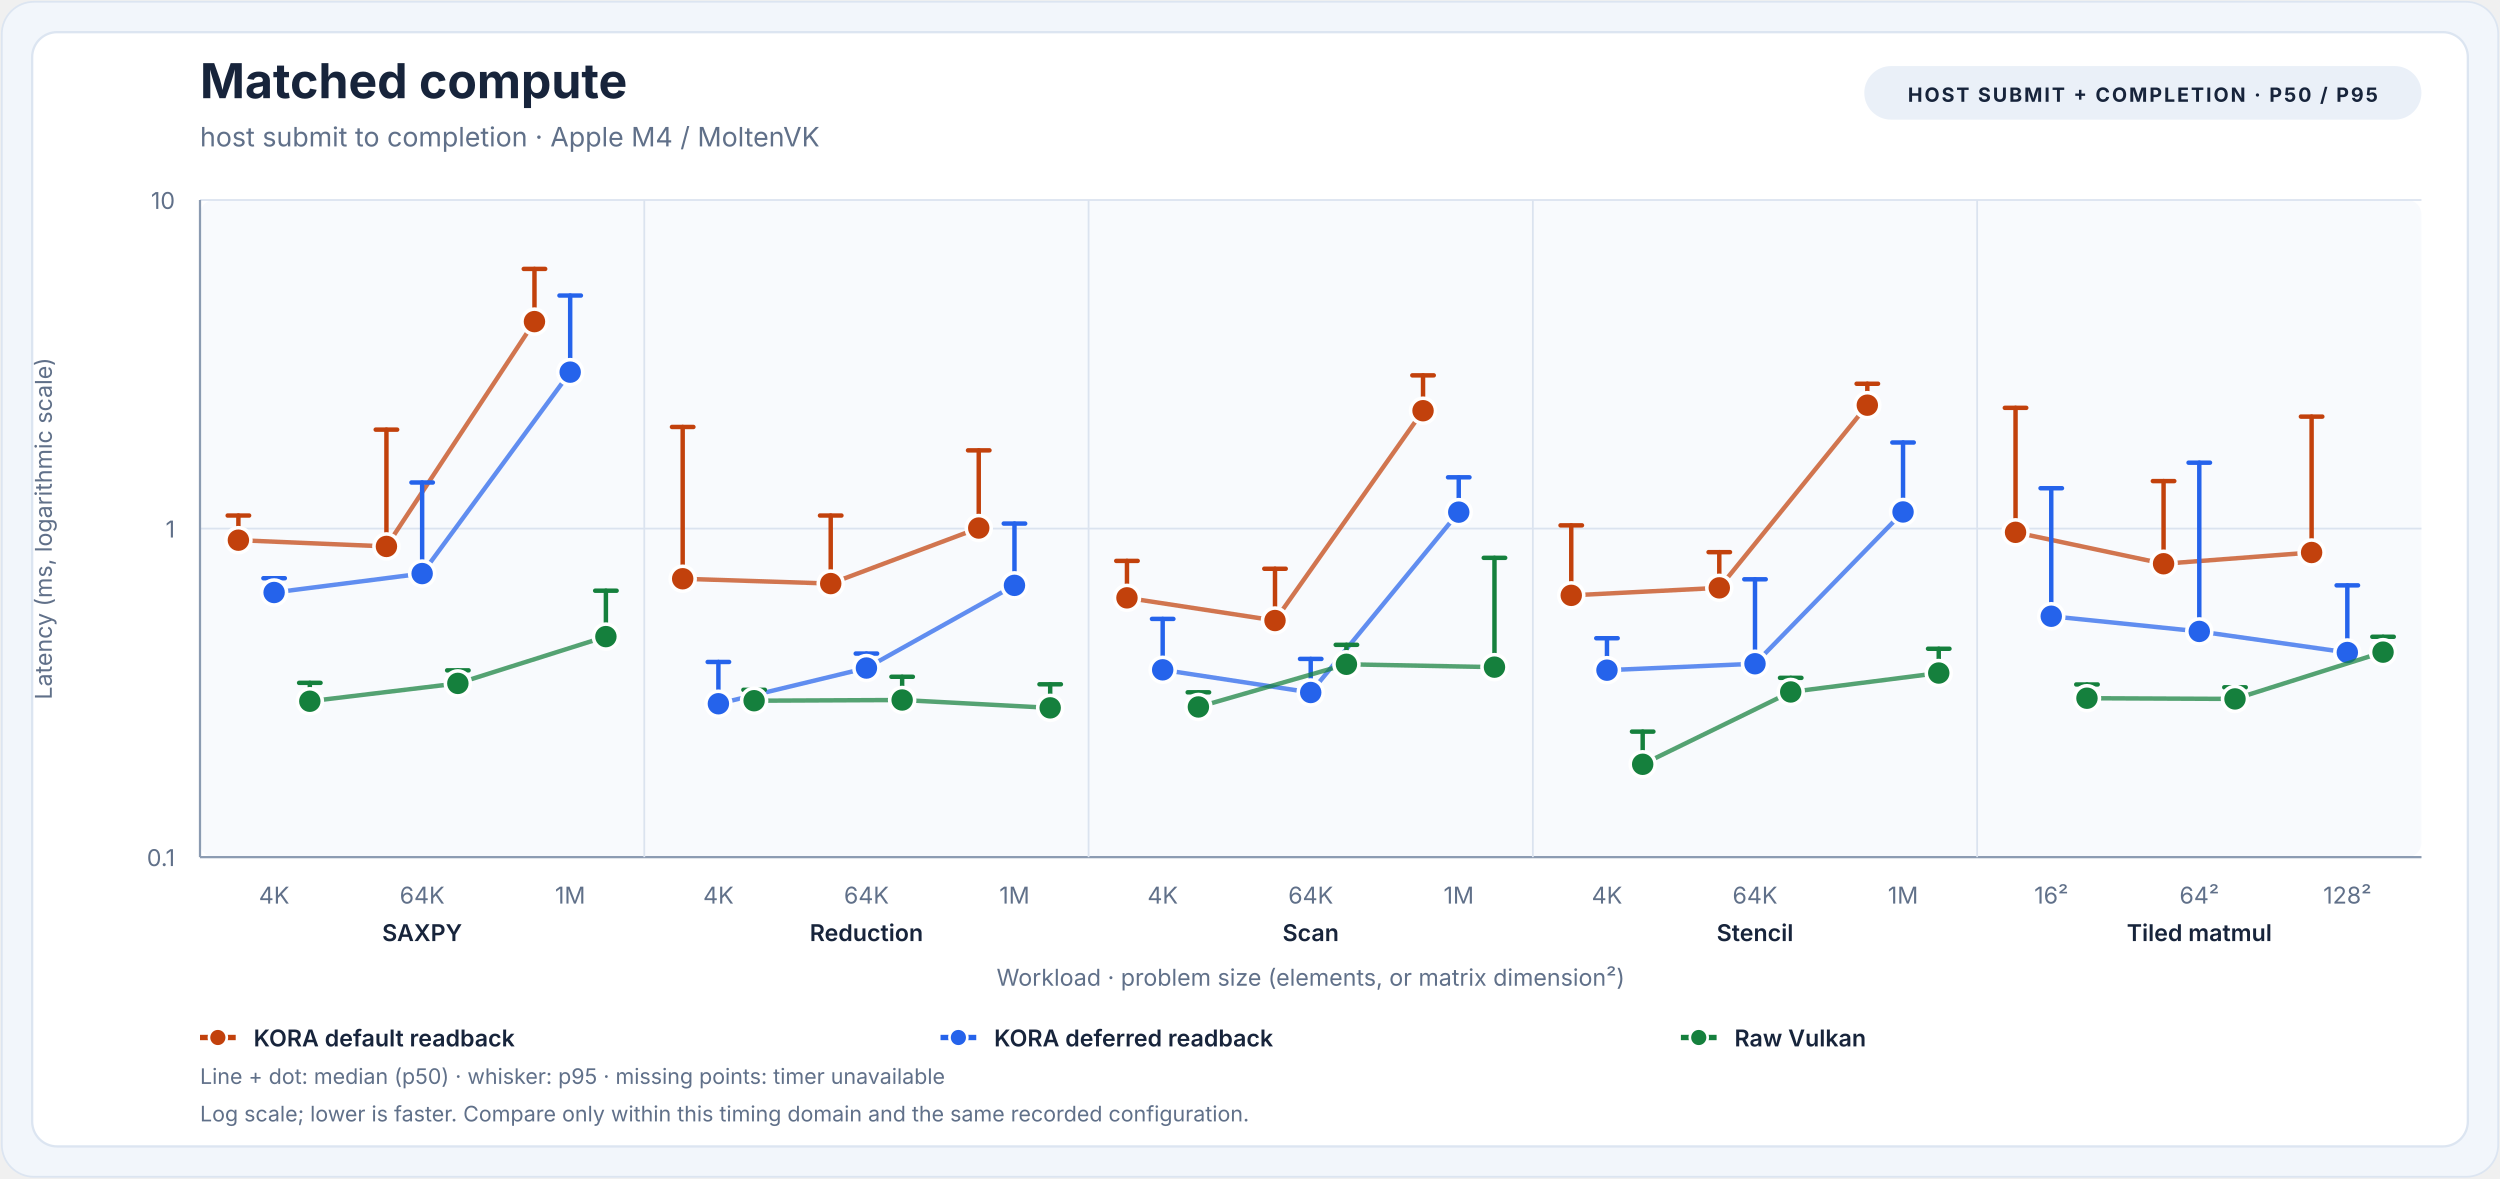
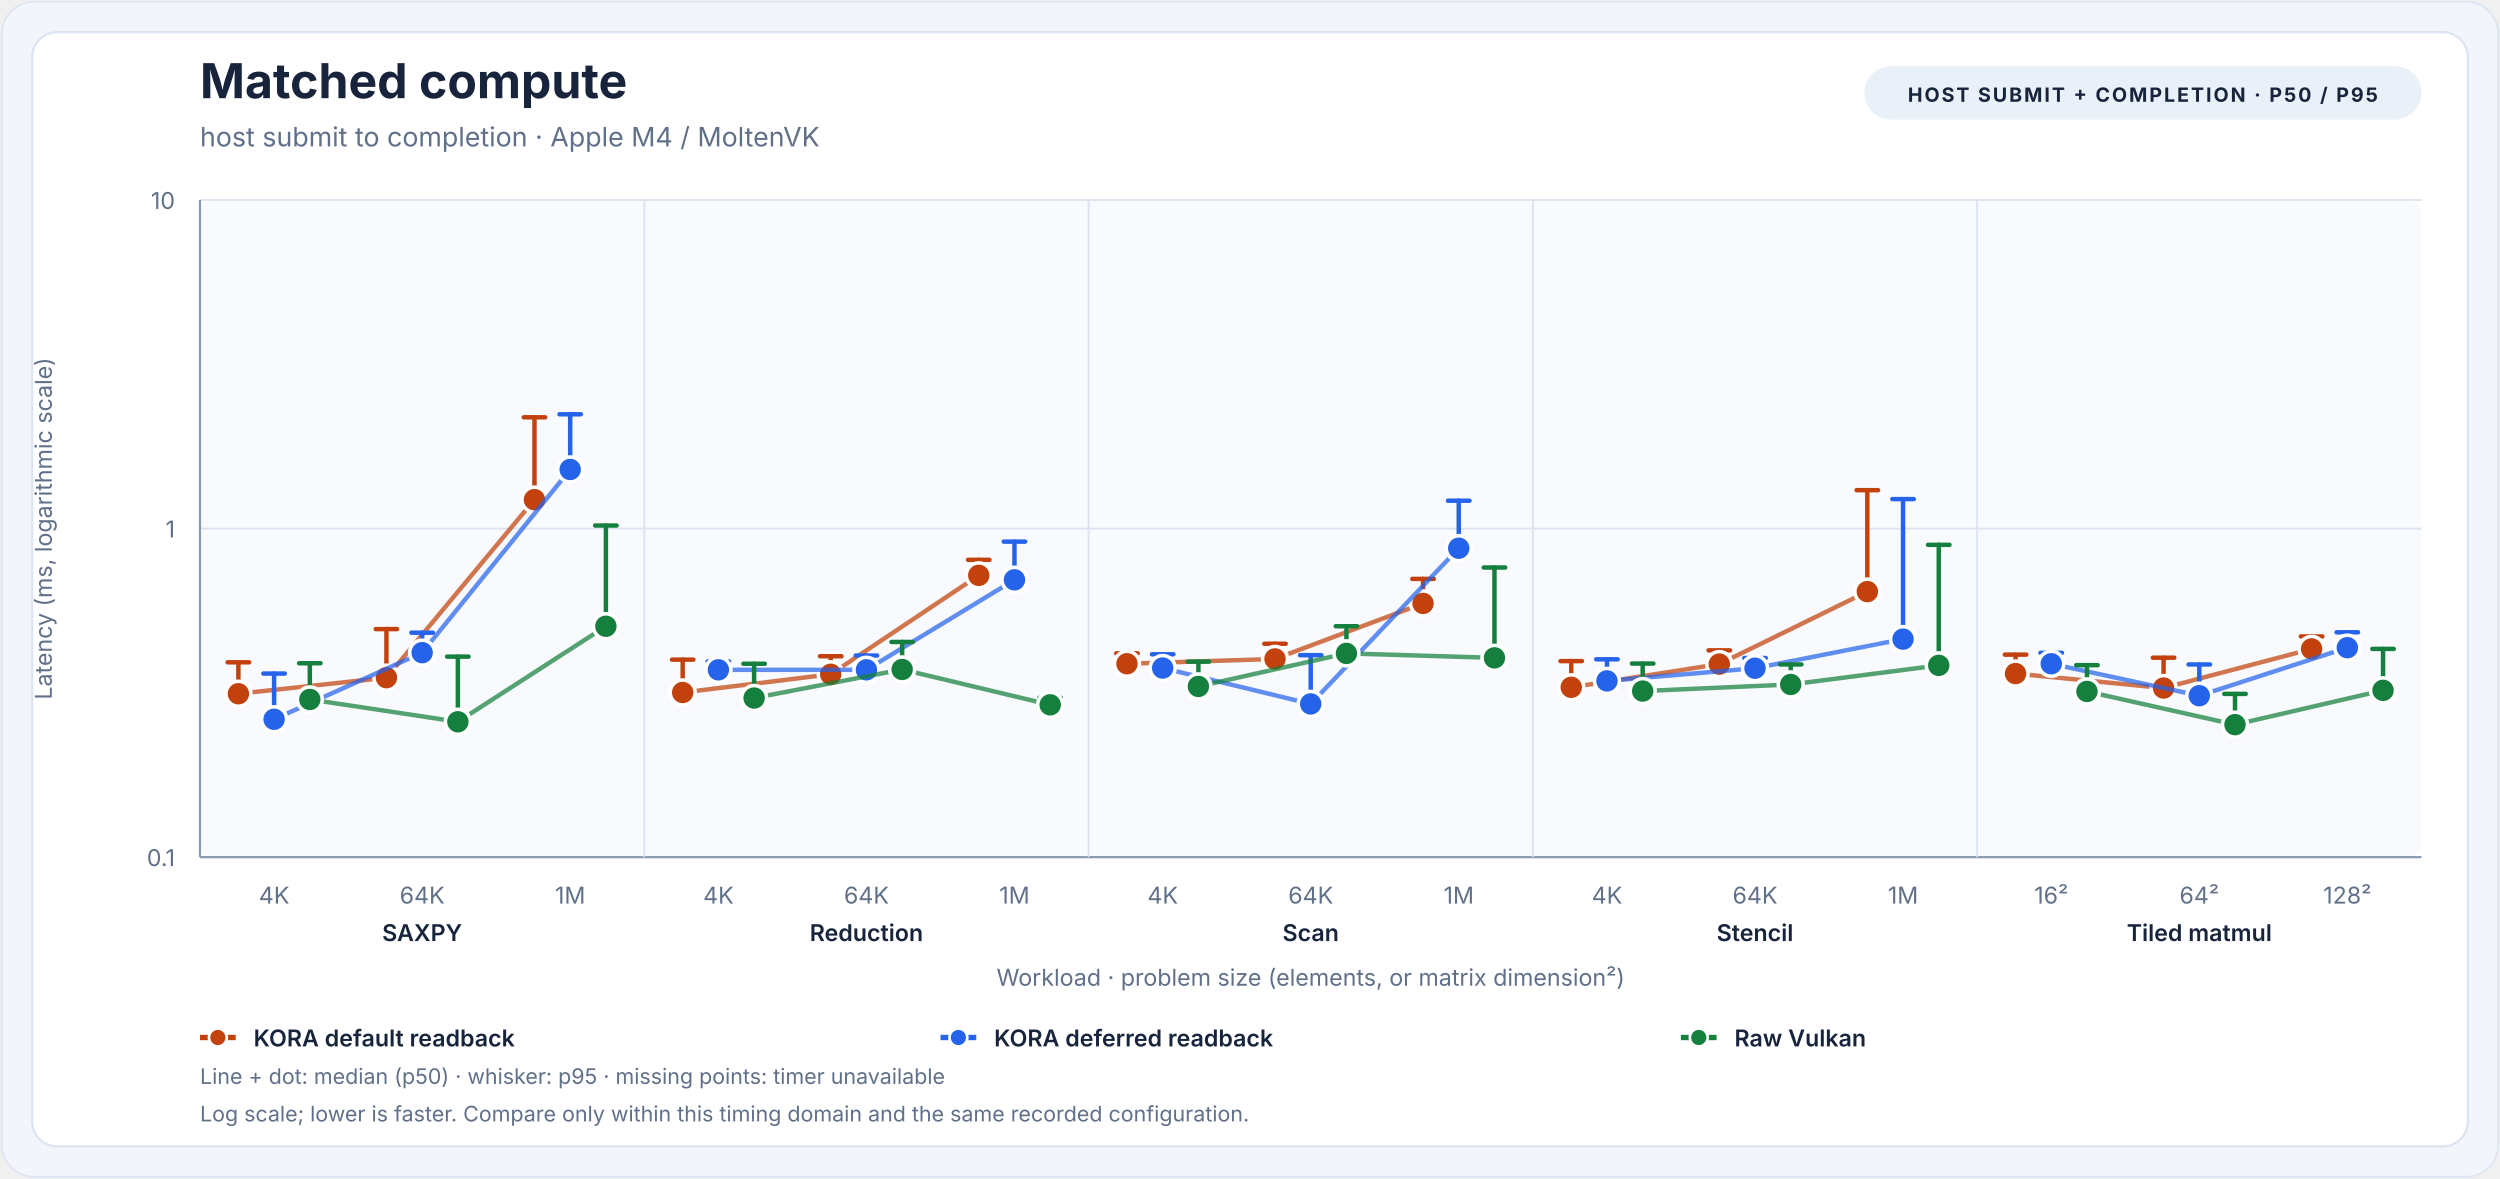
<svg xmlns="http://www.w3.org/2000/svg" viewBox="0 0 1400 660" role="img" aria-labelledby="title desc">
  <style>text{font-family:Inter,-apple-system,BlinkMacSystemFont,"Segoe UI",Arial,sans-serif;fill:#17243b}.muted{fill:#607089}.grid{stroke:#dbe3ef;stroke-width:1}.axis{stroke:#8b9bb1;stroke-width:1.25}.whisker{stroke-width:2.5;stroke-linecap:round}.median{stroke:#fff;stroke-width:2}.series-line{fill:none;stroke-width:2.5;stroke-linecap:round;stroke-linejoin:round;opacity:.72}.card{fill:#fff;stroke:#dce5f1;stroke-width:1.3}.plot-bg{fill:#f8fafd}.pill{fill:#eaf0f8}.tick{font-variant-numeric:tabular-nums}</style>
  <rect x="1" y="1" width="1398" height="658" rx="18" fill="#f2f6fb" stroke="#dce5f1" />
  <rect class="card" x="18" y="18" width="1364" height="624" rx="14" />
  <text x="112" y="55" font-size="27" font-weight="700">Matched compute</text>
  <text class="muted" x="112" y="82" font-size="15">host submit to completion · Apple M4 / MoltenVK</text>
  <rect class="pill" x="1044" y="37" width="312" height="30" rx="15" />
  <text x="1200" y="57" text-anchor="middle" font-size="11" font-weight="700" letter-spacing="1.1">HOST SUBMIT + COMPLETION · P50 / P95</text>
  <rect class="plot-bg" x="112" y="112" width="1244" height="368" rx="8" />
  <line class="grid" x1="112" y1="480.0" x2="1356" y2="480.0" />
  <text class="muted tick" x="98" y="485.0" text-anchor="end" font-size="13">0.1</text>
  <line class="grid" x1="112" y1="296.0" x2="1356" y2="296.0" />
  <text class="muted tick" x="98" y="301.0" text-anchor="end" font-size="13">1</text>
  <line class="grid" x1="112" y1="112.0" x2="1356" y2="112.0" />
  <text class="muted tick" x="98" y="117.0" text-anchor="end" font-size="13">10</text>
  <line class="axis" x1="112" y1="112" x2="112" y2="480" />
  <line class="axis" x1="112" y1="480" x2="1356" y2="480" />
  <text class="muted" x="29" y="296.0" transform="rotate(-90 29 296.0)" text-anchor="middle" font-size="13">Latency (ms, logarithmic scale)</text>
  <text class="muted" x="734.0" y="552" text-anchor="middle" font-size="13">Workload · problem size (elements, or matrix dimension²)</text>
  <text class="muted tick" x="153.5" y="506" text-anchor="middle" font-size="13">4K</text>
  <text class="muted tick" x="236.4" y="506" text-anchor="middle" font-size="13">64K</text>
  <text class="muted tick" x="319.3" y="506" text-anchor="middle" font-size="13">1M</text>
  <text class="muted tick" x="402.3" y="506" text-anchor="middle" font-size="13">4K</text>
  <text class="muted tick" x="485.2" y="506" text-anchor="middle" font-size="13">64K</text>
  <text class="muted tick" x="568.1" y="506" text-anchor="middle" font-size="13">1M</text>
  <text class="muted tick" x="651.1" y="506" text-anchor="middle" font-size="13">4K</text>
  <text class="muted tick" x="734.0" y="506" text-anchor="middle" font-size="13">64K</text>
  <text class="muted tick" x="816.9" y="506" text-anchor="middle" font-size="13">1M</text>
  <text class="muted tick" x="899.9" y="506" text-anchor="middle" font-size="13">4K</text>
  <text class="muted tick" x="982.8" y="506" text-anchor="middle" font-size="13">64K</text>
  <text class="muted tick" x="1065.7" y="506" text-anchor="middle" font-size="13">1M</text>
  <text class="muted tick" x="1148.7" y="506" text-anchor="middle" font-size="13">16²</text>
  <text class="muted tick" x="1231.6" y="506" text-anchor="middle" font-size="13">64²</text>
  <text class="muted tick" x="1314.5" y="506" text-anchor="middle" font-size="13">128²</text>
  <text x="236.4" y="527" text-anchor="middle" font-size="13" font-weight="600">SAXPY</text>
  <text x="485.2" y="527" text-anchor="middle" font-size="13" font-weight="600">Reduction</text>
  <line class="grid" x1="360.8" y1="112" x2="360.8" y2="480" />
  <text x="734.0" y="527" text-anchor="middle" font-size="13" font-weight="600">Scan</text>
  <line class="grid" x1="609.6" y1="112" x2="609.6" y2="480" />
  <text x="982.8" y="527" text-anchor="middle" font-size="13" font-weight="600">Stencil</text>
  <line class="grid" x1="858.4" y1="112" x2="858.4" y2="480" />
  <text x="1231.6" y="527" text-anchor="middle" font-size="13" font-weight="600">Tiled matmul</text>
  <line class="grid" x1="1107.2" y1="112" x2="1107.2" y2="480" />
-   <path class="series-line" stroke="#c2410c" d="M 133.5 302.5 L 216.4 306.0 L 299.3 180.1 M 382.3 324.1 L 465.2 326.8 L 548.1 295.7 M 631.1 334.8 L 714.0 347.5 L 796.9 230.0 M 879.9 333.4 L 962.8 329.2 L 1045.7 226.9 M 1128.7 298.1 L 1211.6 315.7 L 1294.5 309.4" />
-   <line class="whisker" stroke="#c2410c" x1="133.5" y1="288.7" x2="133.5" y2="302.5" />
-   <line class="whisker" stroke="#c2410c" x1="127.5" y1="288.7" x2="139.5" y2="288.7" />
-   <circle class="median" fill="#c2410c" cx="133.5" cy="302.5" r="7" />
-   <line class="whisker" stroke="#c2410c" x1="216.4" y1="240.6" x2="216.4" y2="306.0" />
-   <line class="whisker" stroke="#c2410c" x1="210.4" y1="240.6" x2="222.4" y2="240.6" />
-   <circle class="median" fill="#c2410c" cx="216.4" cy="306.0" r="7" />
-   <line class="whisker" stroke="#c2410c" x1="299.3" y1="150.6" x2="299.3" y2="180.1" />
-   <line class="whisker" stroke="#c2410c" x1="293.3" y1="150.6" x2="305.3" y2="150.6" />
-   <circle class="median" fill="#c2410c" cx="299.3" cy="180.1" r="7" />
-   <line class="whisker" stroke="#c2410c" x1="382.3" y1="239.1" x2="382.3" y2="324.1" />
-   <line class="whisker" stroke="#c2410c" x1="376.3" y1="239.1" x2="388.3" y2="239.1" />
-   <circle class="median" fill="#c2410c" cx="382.3" cy="324.1" r="7" />
-   <line class="whisker" stroke="#c2410c" x1="465.2" y1="288.7" x2="465.2" y2="326.8" />
-   <line class="whisker" stroke="#c2410c" x1="459.2" y1="288.7" x2="471.2" y2="288.7" />
-   <circle class="median" fill="#c2410c" cx="465.2" cy="326.8" r="7" />
-   <line class="whisker" stroke="#c2410c" x1="548.1" y1="252.2" x2="548.1" y2="295.7" />
-   <line class="whisker" stroke="#c2410c" x1="542.1" y1="252.2" x2="554.1" y2="252.2" />
-   <circle class="median" fill="#c2410c" cx="548.1" cy="295.7" r="7" />
-   <line class="whisker" stroke="#c2410c" x1="631.1" y1="314.1" x2="631.1" y2="334.8" />
-   <line class="whisker" stroke="#c2410c" x1="625.1" y1="314.1" x2="637.1" y2="314.1" />
-   <circle class="median" fill="#c2410c" cx="631.1" cy="334.8" r="7" />
-   <line class="whisker" stroke="#c2410c" x1="714.0" y1="318.5" x2="714.0" y2="347.5" />
-   <line class="whisker" stroke="#c2410c" x1="708.0" y1="318.5" x2="720.0" y2="318.5" />
-   <circle class="median" fill="#c2410c" cx="714.0" cy="347.5" r="7" />
-   <line class="whisker" stroke="#c2410c" x1="796.9" y1="210.2" x2="796.9" y2="230.0" />
-   <line class="whisker" stroke="#c2410c" x1="790.9" y1="210.2" x2="802.9" y2="210.2" />
-   <circle class="median" fill="#c2410c" cx="796.9" cy="230.0" r="7" />
-   <line class="whisker" stroke="#c2410c" x1="879.9" y1="294.2" x2="879.9" y2="333.4" />
-   <line class="whisker" stroke="#c2410c" x1="873.9" y1="294.2" x2="885.9" y2="294.2" />
-   <circle class="median" fill="#c2410c" cx="879.9" cy="333.4" r="7" />
-   <line class="whisker" stroke="#c2410c" x1="962.8" y1="309.2" x2="962.8" y2="329.2" />
-   <line class="whisker" stroke="#c2410c" x1="956.8" y1="309.2" x2="968.8" y2="309.2" />
-   <circle class="median" fill="#c2410c" cx="962.8" cy="329.2" r="7" />
-   <line class="whisker" stroke="#c2410c" x1="1045.7" y1="214.9" x2="1045.7" y2="226.9" />
-   <line class="whisker" stroke="#c2410c" x1="1039.7" y1="214.9" x2="1051.7" y2="214.9" />
-   <circle class="median" fill="#c2410c" cx="1045.7" cy="226.9" r="7" />
-   <line class="whisker" stroke="#c2410c" x1="1128.7" y1="228.4" x2="1128.7" y2="298.1" />
-   <line class="whisker" stroke="#c2410c" x1="1122.7" y1="228.4" x2="1134.7" y2="228.4" />
-   <circle class="median" fill="#c2410c" cx="1128.7" cy="298.1" r="7" />
-   <line class="whisker" stroke="#c2410c" x1="1211.6" y1="269.4" x2="1211.6" y2="315.7" />
-   <line class="whisker" stroke="#c2410c" x1="1205.6" y1="269.4" x2="1217.6" y2="269.4" />
-   <circle class="median" fill="#c2410c" cx="1211.6" cy="315.7" r="7" />
-   <line class="whisker" stroke="#c2410c" x1="1294.5" y1="233.3" x2="1294.5" y2="309.4" />
-   <line class="whisker" stroke="#c2410c" x1="1288.5" y1="233.3" x2="1300.5" y2="233.3" />
-   <circle class="median" fill="#c2410c" cx="1294.5" cy="309.4" r="7" />
-   <path class="series-line" stroke="#2563eb" d="M 153.5 331.8 L 236.4 321.2 L 319.3 208.4 M 402.3 394.1 L 485.2 374.1 L 568.1 327.8 M 651.1 375.1 L 734.0 387.8 L 816.9 286.8 M 899.9 375.3 L 982.8 371.7 L 1065.7 286.7 M 1148.7 345.1 L 1231.6 353.6 L 1314.5 365.4" />
-   <line class="whisker" stroke="#2563eb" x1="153.5" y1="323.8" x2="153.5" y2="331.8" />
-   <line class="whisker" stroke="#2563eb" x1="147.5" y1="323.8" x2="159.5" y2="323.8" />
-   <circle class="median" fill="#2563eb" cx="153.5" cy="331.8" r="7" />
-   <line class="whisker" stroke="#2563eb" x1="236.4" y1="270.2" x2="236.4" y2="321.2" />
-   <line class="whisker" stroke="#2563eb" x1="230.4" y1="270.2" x2="242.4" y2="270.2" />
-   <circle class="median" fill="#2563eb" cx="236.4" cy="321.2" r="7" />
-   <line class="whisker" stroke="#2563eb" x1="319.3" y1="165.5" x2="319.3" y2="208.4" />
-   <line class="whisker" stroke="#2563eb" x1="313.3" y1="165.5" x2="325.3" y2="165.5" />
-   <circle class="median" fill="#2563eb" cx="319.3" cy="208.4" r="7" />
-   <line class="whisker" stroke="#2563eb" x1="402.3" y1="370.7" x2="402.3" y2="394.1" />
-   <line class="whisker" stroke="#2563eb" x1="396.3" y1="370.7" x2="408.3" y2="370.7" />
-   <circle class="median" fill="#2563eb" cx="402.3" cy="394.1" r="7" />
-   <line class="whisker" stroke="#2563eb" x1="485.2" y1="366.0" x2="485.2" y2="374.1" />
-   <line class="whisker" stroke="#2563eb" x1="479.2" y1="366.0" x2="491.2" y2="366.0" />
-   <circle class="median" fill="#2563eb" cx="485.2" cy="374.1" r="7" />
-   <line class="whisker" stroke="#2563eb" x1="568.1" y1="293.2" x2="568.1" y2="327.8" />
-   <line class="whisker" stroke="#2563eb" x1="562.1" y1="293.2" x2="574.1" y2="293.2" />
-   <circle class="median" fill="#2563eb" cx="568.1" cy="327.8" r="7" />
-   <line class="whisker" stroke="#2563eb" x1="651.1" y1="346.6" x2="651.1" y2="375.1" />
-   <line class="whisker" stroke="#2563eb" x1="645.1" y1="346.6" x2="657.1" y2="346.6" />
-   <circle class="median" fill="#2563eb" cx="651.1" cy="375.1" r="7" />
-   <line class="whisker" stroke="#2563eb" x1="734.0" y1="369.0" x2="734.0" y2="387.8" />
-   <line class="whisker" stroke="#2563eb" x1="728.0" y1="369.0" x2="740.0" y2="369.0" />
-   <circle class="median" fill="#2563eb" cx="734.0" cy="387.8" r="7" />
-   <line class="whisker" stroke="#2563eb" x1="816.9" y1="267.3" x2="816.9" y2="286.8" />
-   <line class="whisker" stroke="#2563eb" x1="810.9" y1="267.3" x2="822.9" y2="267.3" />
-   <circle class="median" fill="#2563eb" cx="816.9" cy="286.8" r="7" />
-   <line class="whisker" stroke="#2563eb" x1="899.9" y1="357.4" x2="899.9" y2="375.3" />
-   <line class="whisker" stroke="#2563eb" x1="893.9" y1="357.4" x2="905.9" y2="357.4" />
-   <circle class="median" fill="#2563eb" cx="899.9" cy="375.3" r="7" />
-   <line class="whisker" stroke="#2563eb" x1="982.8" y1="324.4" x2="982.8" y2="371.7" />
-   <line class="whisker" stroke="#2563eb" x1="976.8" y1="324.4" x2="988.8" y2="324.4" />
-   <circle class="median" fill="#2563eb" cx="982.8" cy="371.7" r="7" />
-   <line class="whisker" stroke="#2563eb" x1="1065.7" y1="247.8" x2="1065.7" y2="286.7" />
-   <line class="whisker" stroke="#2563eb" x1="1059.7" y1="247.8" x2="1071.7" y2="247.8" />
-   <circle class="median" fill="#2563eb" cx="1065.7" cy="286.7" r="7" />
-   <line class="whisker" stroke="#2563eb" x1="1148.7" y1="273.4" x2="1148.7" y2="345.1" />
-   <line class="whisker" stroke="#2563eb" x1="1142.7" y1="273.4" x2="1154.7" y2="273.4" />
-   <circle class="median" fill="#2563eb" cx="1148.7" cy="345.1" r="7" />
-   <line class="whisker" stroke="#2563eb" x1="1231.6" y1="259.1" x2="1231.6" y2="353.6" />
-   <line class="whisker" stroke="#2563eb" x1="1225.6" y1="259.1" x2="1237.6" y2="259.1" />
-   <circle class="median" fill="#2563eb" cx="1231.6" cy="353.6" r="7" />
-   <line class="whisker" stroke="#2563eb" x1="1314.5" y1="327.8" x2="1314.5" y2="365.4" />
-   <line class="whisker" stroke="#2563eb" x1="1308.5" y1="327.8" x2="1320.5" y2="327.8" />
-   <circle class="median" fill="#2563eb" cx="1314.5" cy="365.4" r="7" />
-   <path class="series-line" stroke="#15803d" d="M 173.5 392.7 L 256.4 382.7 L 339.3 356.5 M 422.3 392.4 L 505.2 392.0 L 588.1 396.4 M 671.1 395.9 L 754.0 372.0 L 836.9 373.6 M 919.9 428.0 L 1002.8 387.5 L 1085.7 376.9 M 1168.7 391.0 L 1251.6 391.4 L 1334.5 365.2" />
-   <line class="whisker" stroke="#15803d" x1="173.5" y1="382.4" x2="173.5" y2="392.7" />
-   <line class="whisker" stroke="#15803d" x1="167.5" y1="382.4" x2="179.5" y2="382.4" />
-   <circle class="median" fill="#15803d" cx="173.5" cy="392.7" r="7" />
-   <line class="whisker" stroke="#15803d" x1="256.4" y1="375.4" x2="256.4" y2="382.7" />
-   <line class="whisker" stroke="#15803d" x1="250.4" y1="375.4" x2="262.4" y2="375.4" />
-   <circle class="median" fill="#15803d" cx="256.4" cy="382.7" r="7" />
-   <line class="whisker" stroke="#15803d" x1="339.3" y1="330.8" x2="339.3" y2="356.5" />
-   <line class="whisker" stroke="#15803d" x1="333.3" y1="330.8" x2="345.3" y2="330.8" />
-   <circle class="median" fill="#15803d" cx="339.3" cy="356.5" r="7" />
-   <line class="whisker" stroke="#15803d" x1="422.3" y1="386.3" x2="422.3" y2="392.4" />
-   <line class="whisker" stroke="#15803d" x1="416.3" y1="386.3" x2="428.3" y2="386.3" />
-   <circle class="median" fill="#15803d" cx="422.3" cy="392.4" r="7" />
-   <line class="whisker" stroke="#15803d" x1="505.2" y1="379.0" x2="505.2" y2="392.0" />
-   <line class="whisker" stroke="#15803d" x1="499.2" y1="379.0" x2="511.2" y2="379.0" />
-   <circle class="median" fill="#15803d" cx="505.2" cy="392.0" r="7" />
-   <line class="whisker" stroke="#15803d" x1="588.1" y1="383.2" x2="588.1" y2="396.4" />
-   <line class="whisker" stroke="#15803d" x1="582.1" y1="383.2" x2="594.1" y2="383.2" />
-   <circle class="median" fill="#15803d" cx="588.1" cy="396.4" r="7" />
-   <line class="whisker" stroke="#15803d" x1="671.1" y1="387.7" x2="671.1" y2="395.9" />
-   <line class="whisker" stroke="#15803d" x1="665.1" y1="387.7" x2="677.1" y2="387.7" />
-   <circle class="median" fill="#15803d" cx="671.1" cy="395.9" r="7" />
-   <line class="whisker" stroke="#15803d" x1="754.0" y1="361.1" x2="754.0" y2="372.0" />
-   <line class="whisker" stroke="#15803d" x1="748.0" y1="361.1" x2="760.0" y2="361.1" />
-   <circle class="median" fill="#15803d" cx="754.0" cy="372.0" r="7" />
-   <line class="whisker" stroke="#15803d" x1="836.9" y1="312.4" x2="836.9" y2="373.6" />
-   <line class="whisker" stroke="#15803d" x1="830.9" y1="312.4" x2="842.9" y2="312.4" />
-   <circle class="median" fill="#15803d" cx="836.9" cy="373.6" r="7" />
-   <line class="whisker" stroke="#15803d" x1="919.9" y1="409.7" x2="919.9" y2="428.0" />
-   <line class="whisker" stroke="#15803d" x1="913.9" y1="409.7" x2="925.9" y2="409.7" />
-   <circle class="median" fill="#15803d" cx="919.9" cy="428.0" r="7" />
-   <line class="whisker" stroke="#15803d" x1="1002.8" y1="379.6" x2="1002.8" y2="387.5" />
-   <line class="whisker" stroke="#15803d" x1="996.8" y1="379.6" x2="1008.8" y2="379.6" />
-   <circle class="median" fill="#15803d" cx="1002.8" cy="387.5" r="7" />
-   <line class="whisker" stroke="#15803d" x1="1085.7" y1="363.3" x2="1085.7" y2="376.9" />
-   <line class="whisker" stroke="#15803d" x1="1079.7" y1="363.3" x2="1091.7" y2="363.3" />
-   <circle class="median" fill="#15803d" cx="1085.7" cy="376.9" r="7" />
-   <line class="whisker" stroke="#15803d" x1="1168.7" y1="383.3" x2="1168.7" y2="391.0" />
-   <line class="whisker" stroke="#15803d" x1="1162.7" y1="383.3" x2="1174.7" y2="383.3" />
-   <circle class="median" fill="#15803d" cx="1168.7" cy="391.0" r="7" />
-   <line class="whisker" stroke="#15803d" x1="1251.6" y1="384.9" x2="1251.6" y2="391.4" />
-   <line class="whisker" stroke="#15803d" x1="1245.6" y1="384.9" x2="1257.6" y2="384.9" />
-   <circle class="median" fill="#15803d" cx="1251.6" cy="391.4" r="7" />
-   <line class="whisker" stroke="#15803d" x1="1334.5" y1="356.6" x2="1334.5" y2="365.2" />
-   <line class="whisker" stroke="#15803d" x1="1328.5" y1="356.6" x2="1340.5" y2="356.6" />
-   <circle class="median" fill="#15803d" cx="1334.5" cy="365.2" r="7" />
+   <path class="series-line" stroke="#c2410c" d="M 133.5 388.5 L 216.4 379.5 L 299.3 279.8 M 382.3 387.8 L 465.2 377.6 L 548.1 322.2 M 631.1 371.7 L 714.0 369.0 L 796.9 337.9 M 879.9 384.9 L 962.8 371.9 L 1045.7 331.3 M 1128.7 377.2 L 1211.6 385.3 L 1294.5 363.4" />
+   <line class="whisker" stroke="#c2410c" x1="133.5" y1="370.9" x2="133.5" y2="388.5" />
+   <line class="whisker" stroke="#c2410c" x1="127.5" y1="370.9" x2="139.5" y2="370.9" />
+   <circle class="median" fill="#c2410c" cx="133.5" cy="388.5" r="7" />
+   <line class="whisker" stroke="#c2410c" x1="216.4" y1="352.3" x2="216.4" y2="379.5" />
+   <line class="whisker" stroke="#c2410c" x1="210.4" y1="352.3" x2="222.4" y2="352.3" />
+   <circle class="median" fill="#c2410c" cx="216.4" cy="379.5" r="7" />
+   <line class="whisker" stroke="#c2410c" x1="299.3" y1="233.7" x2="299.3" y2="279.8" />
+   <line class="whisker" stroke="#c2410c" x1="293.3" y1="233.7" x2="305.3" y2="233.7" />
+   <circle class="median" fill="#c2410c" cx="299.3" cy="279.8" r="7" />
+   <line class="whisker" stroke="#c2410c" x1="382.3" y1="369.4" x2="382.3" y2="387.8" />
+   <line class="whisker" stroke="#c2410c" x1="376.3" y1="369.4" x2="388.3" y2="369.4" />
+   <circle class="median" fill="#c2410c" cx="382.3" cy="387.8" r="7" />
+   <line class="whisker" stroke="#c2410c" x1="465.2" y1="367.5" x2="465.2" y2="377.6" />
+   <line class="whisker" stroke="#c2410c" x1="459.2" y1="367.5" x2="471.2" y2="367.5" />
+   <circle class="median" fill="#c2410c" cx="465.2" cy="377.6" r="7" />
+   <line class="whisker" stroke="#c2410c" x1="548.1" y1="313.5" x2="548.1" y2="322.2" />
+   <line class="whisker" stroke="#c2410c" x1="542.1" y1="313.5" x2="554.1" y2="313.5" />
+   <circle class="median" fill="#c2410c" cx="548.1" cy="322.2" r="7" />
+   <line class="whisker" stroke="#c2410c" x1="631.1" y1="365.9" x2="631.1" y2="371.7" />
+   <line class="whisker" stroke="#c2410c" x1="625.1" y1="365.9" x2="637.1" y2="365.9" />
+   <circle class="median" fill="#c2410c" cx="631.1" cy="371.7" r="7" />
+   <line class="whisker" stroke="#c2410c" x1="714.0" y1="360.5" x2="714.0" y2="369.0" />
+   <line class="whisker" stroke="#c2410c" x1="708.0" y1="360.5" x2="720.0" y2="360.5" />
+   <circle class="median" fill="#c2410c" cx="714.0" cy="369.0" r="7" />
+   <line class="whisker" stroke="#c2410c" x1="796.9" y1="324.2" x2="796.9" y2="337.9" />
+   <line class="whisker" stroke="#c2410c" x1="790.9" y1="324.2" x2="802.9" y2="324.2" />
+   <circle class="median" fill="#c2410c" cx="796.9" cy="337.9" r="7" />
+   <line class="whisker" stroke="#c2410c" x1="879.9" y1="370.2" x2="879.9" y2="384.9" />
+   <line class="whisker" stroke="#c2410c" x1="873.9" y1="370.2" x2="885.9" y2="370.2" />
+   <circle class="median" fill="#c2410c" cx="879.9" cy="384.9" r="7" />
+   <line class="whisker" stroke="#c2410c" x1="962.8" y1="364.2" x2="962.8" y2="371.9" />
+   <line class="whisker" stroke="#c2410c" x1="956.8" y1="364.2" x2="968.8" y2="364.2" />
+   <circle class="median" fill="#c2410c" cx="962.8" cy="371.9" r="7" />
+   <line class="whisker" stroke="#c2410c" x1="1045.7" y1="274.5" x2="1045.7" y2="331.3" />
+   <line class="whisker" stroke="#c2410c" x1="1039.7" y1="274.5" x2="1051.7" y2="274.5" />
+   <circle class="median" fill="#c2410c" cx="1045.7" cy="331.3" r="7" />
+   <line class="whisker" stroke="#c2410c" x1="1128.7" y1="366.6" x2="1128.7" y2="377.2" />
+   <line class="whisker" stroke="#c2410c" x1="1122.7" y1="366.6" x2="1134.7" y2="366.6" />
+   <circle class="median" fill="#c2410c" cx="1128.7" cy="377.2" r="7" />
+   <line class="whisker" stroke="#c2410c" x1="1211.6" y1="368.3" x2="1211.6" y2="385.3" />
+   <line class="whisker" stroke="#c2410c" x1="1205.6" y1="368.3" x2="1217.6" y2="368.3" />
+   <circle class="median" fill="#c2410c" cx="1211.6" cy="385.3" r="7" />
+   <line class="whisker" stroke="#c2410c" x1="1294.5" y1="356.4" x2="1294.5" y2="363.4" />
+   <line class="whisker" stroke="#c2410c" x1="1288.5" y1="356.4" x2="1300.5" y2="356.4" />
+   <circle class="median" fill="#c2410c" cx="1294.5" cy="363.4" r="7" />
+   <path class="series-line" stroke="#2563eb" d="M 153.5 402.8 L 236.4 365.5 L 319.3 262.9 M 402.3 375.1 L 485.2 375.1 L 568.1 324.7 M 651.1 374.1 L 734.0 394.2 L 816.9 307.0 M 899.9 381.3 L 982.8 374.2 L 1065.7 357.9 M 1148.7 371.7 L 1231.6 389.6 L 1314.5 362.7" />
+   <line class="whisker" stroke="#2563eb" x1="153.5" y1="377.2" x2="153.5" y2="402.8" />
+   <line class="whisker" stroke="#2563eb" x1="147.5" y1="377.2" x2="159.5" y2="377.2" />
+   <circle class="median" fill="#2563eb" cx="153.5" cy="402.8" r="7" />
+   <line class="whisker" stroke="#2563eb" x1="236.4" y1="354.3" x2="236.4" y2="365.5" />
+   <line class="whisker" stroke="#2563eb" x1="230.4" y1="354.3" x2="242.4" y2="354.3" />
+   <circle class="median" fill="#2563eb" cx="236.4" cy="365.5" r="7" />
+   <line class="whisker" stroke="#2563eb" x1="319.3" y1="232.0" x2="319.3" y2="262.9" />
+   <line class="whisker" stroke="#2563eb" x1="313.3" y1="232.0" x2="325.3" y2="232.0" />
+   <circle class="median" fill="#2563eb" cx="319.3" cy="262.9" r="7" />
+   <line class="whisker" stroke="#2563eb" x1="402.3" y1="370.4" x2="402.3" y2="375.1" />
+   <line class="whisker" stroke="#2563eb" x1="396.3" y1="370.4" x2="408.3" y2="370.4" />
+   <circle class="median" fill="#2563eb" cx="402.3" cy="375.1" r="7" />
+   <line class="whisker" stroke="#2563eb" x1="485.2" y1="367.1" x2="485.2" y2="375.1" />
+   <line class="whisker" stroke="#2563eb" x1="479.2" y1="367.1" x2="491.2" y2="367.1" />
+   <circle class="median" fill="#2563eb" cx="485.2" cy="375.1" r="7" />
+   <line class="whisker" stroke="#2563eb" x1="568.1" y1="303.3" x2="568.1" y2="324.7" />
+   <line class="whisker" stroke="#2563eb" x1="562.1" y1="303.3" x2="574.1" y2="303.3" />
+   <circle class="median" fill="#2563eb" cx="568.1" cy="324.7" r="7" />
+   <line class="whisker" stroke="#2563eb" x1="651.1" y1="366.4" x2="651.1" y2="374.1" />
+   <line class="whisker" stroke="#2563eb" x1="645.1" y1="366.4" x2="657.1" y2="366.4" />
+   <circle class="median" fill="#2563eb" cx="651.1" cy="374.1" r="7" />
+   <line class="whisker" stroke="#2563eb" x1="734.0" y1="366.9" x2="734.0" y2="394.2" />
+   <line class="whisker" stroke="#2563eb" x1="728.0" y1="366.9" x2="740.0" y2="366.9" />
+   <circle class="median" fill="#2563eb" cx="734.0" cy="394.2" r="7" />
+   <line class="whisker" stroke="#2563eb" x1="816.9" y1="280.4" x2="816.9" y2="307.0" />
+   <line class="whisker" stroke="#2563eb" x1="810.9" y1="280.4" x2="822.9" y2="280.4" />
+   <circle class="median" fill="#2563eb" cx="816.9" cy="307.0" r="7" />
+   <line class="whisker" stroke="#2563eb" x1="899.9" y1="369.2" x2="899.9" y2="381.3" />
+   <line class="whisker" stroke="#2563eb" x1="893.9" y1="369.2" x2="905.9" y2="369.2" />
+   <circle class="median" fill="#2563eb" cx="899.9" cy="381.3" r="7" />
+   <line class="whisker" stroke="#2563eb" x1="982.8" y1="368.5" x2="982.8" y2="374.2" />
+   <line class="whisker" stroke="#2563eb" x1="976.8" y1="368.5" x2="988.8" y2="368.5" />
+   <circle class="median" fill="#2563eb" cx="982.8" cy="374.2" r="7" />
+   <line class="whisker" stroke="#2563eb" x1="1065.7" y1="279.5" x2="1065.7" y2="357.9" />
+   <line class="whisker" stroke="#2563eb" x1="1059.7" y1="279.5" x2="1071.7" y2="279.5" />
+   <circle class="median" fill="#2563eb" cx="1065.7" cy="357.9" r="7" />
+   <line class="whisker" stroke="#2563eb" x1="1148.7" y1="365.6" x2="1148.7" y2="371.7" />
+   <line class="whisker" stroke="#2563eb" x1="1142.7" y1="365.6" x2="1154.7" y2="365.6" />
+   <circle class="median" fill="#2563eb" cx="1148.7" cy="371.7" r="7" />
+   <line class="whisker" stroke="#2563eb" x1="1231.6" y1="372.1" x2="1231.6" y2="389.6" />
+   <line class="whisker" stroke="#2563eb" x1="1225.6" y1="372.1" x2="1237.6" y2="372.1" />
+   <circle class="median" fill="#2563eb" cx="1231.6" cy="389.6" r="7" />
+   <line class="whisker" stroke="#2563eb" x1="1314.5" y1="354.1" x2="1314.5" y2="362.7" />
+   <line class="whisker" stroke="#2563eb" x1="1308.5" y1="354.1" x2="1320.5" y2="354.1" />
+   <circle class="median" fill="#2563eb" cx="1314.5" cy="362.7" r="7" />
+   <path class="series-line" stroke="#15803d" d="M 173.5 391.7 L 256.4 404.2 L 339.3 350.7 M 422.3 390.9 L 505.2 374.9 L 588.1 394.7 M 671.1 384.4 L 754.0 365.9 L 836.9 368.4 M 919.9 387.0 L 1002.8 383.3 L 1085.7 372.6 M 1168.7 387.2 L 1251.6 405.8 L 1334.5 386.6" />
+   <line class="whisker" stroke="#15803d" x1="173.5" y1="371.4" x2="173.5" y2="391.7" />
+   <line class="whisker" stroke="#15803d" x1="167.5" y1="371.4" x2="179.5" y2="371.4" />
+   <circle class="median" fill="#15803d" cx="173.5" cy="391.7" r="7" />
+   <line class="whisker" stroke="#15803d" x1="256.4" y1="367.7" x2="256.4" y2="404.2" />
+   <line class="whisker" stroke="#15803d" x1="250.4" y1="367.7" x2="262.4" y2="367.7" />
+   <circle class="median" fill="#15803d" cx="256.4" cy="404.2" r="7" />
+   <line class="whisker" stroke="#15803d" x1="339.3" y1="294.3" x2="339.3" y2="350.7" />
+   <line class="whisker" stroke="#15803d" x1="333.3" y1="294.3" x2="345.3" y2="294.3" />
+   <circle class="median" fill="#15803d" cx="339.3" cy="350.7" r="7" />
+   <line class="whisker" stroke="#15803d" x1="422.3" y1="371.7" x2="422.3" y2="390.9" />
+   <line class="whisker" stroke="#15803d" x1="416.3" y1="371.7" x2="428.3" y2="371.7" />
+   <circle class="median" fill="#15803d" cx="422.3" cy="390.9" r="7" />
+   <line class="whisker" stroke="#15803d" x1="505.2" y1="359.5" x2="505.2" y2="374.9" />
+   <line class="whisker" stroke="#15803d" x1="499.2" y1="359.5" x2="511.2" y2="359.5" />
+   <circle class="median" fill="#15803d" cx="505.2" cy="374.9" r="7" />
+   <line class="whisker" stroke="#15803d" x1="588.1" y1="390.8" x2="588.1" y2="394.7" />
+   <line class="whisker" stroke="#15803d" x1="582.1" y1="390.8" x2="594.1" y2="390.8" />
+   <circle class="median" fill="#15803d" cx="588.1" cy="394.7" r="7" />
+   <line class="whisker" stroke="#15803d" x1="671.1" y1="370.5" x2="671.1" y2="384.4" />
+   <line class="whisker" stroke="#15803d" x1="665.1" y1="370.5" x2="677.1" y2="370.5" />
+   <circle class="median" fill="#15803d" cx="671.1" cy="384.4" r="7" />
+   <line class="whisker" stroke="#15803d" x1="754.0" y1="350.7" x2="754.0" y2="365.9" />
+   <line class="whisker" stroke="#15803d" x1="748.0" y1="350.7" x2="760.0" y2="350.7" />
+   <circle class="median" fill="#15803d" cx="754.0" cy="365.9" r="7" />
+   <line class="whisker" stroke="#15803d" x1="836.9" y1="317.8" x2="836.9" y2="368.4" />
+   <line class="whisker" stroke="#15803d" x1="830.9" y1="317.8" x2="842.9" y2="317.8" />
+   <circle class="median" fill="#15803d" cx="836.9" cy="368.4" r="7" />
+   <line class="whisker" stroke="#15803d" x1="919.9" y1="371.6" x2="919.9" y2="387.0" />
+   <line class="whisker" stroke="#15803d" x1="913.9" y1="371.6" x2="925.9" y2="371.6" />
+   <circle class="median" fill="#15803d" cx="919.9" cy="387.0" r="7" />
+   <line class="whisker" stroke="#15803d" x1="1002.8" y1="372.1" x2="1002.8" y2="383.3" />
+   <line class="whisker" stroke="#15803d" x1="996.8" y1="372.1" x2="1008.8" y2="372.1" />
+   <circle class="median" fill="#15803d" cx="1002.8" cy="383.3" r="7" />
+   <line class="whisker" stroke="#15803d" x1="1085.7" y1="305.1" x2="1085.7" y2="372.6" />
+   <line class="whisker" stroke="#15803d" x1="1079.7" y1="305.1" x2="1091.7" y2="305.1" />
+   <circle class="median" fill="#15803d" cx="1085.7" cy="372.6" r="7" />
+   <line class="whisker" stroke="#15803d" x1="1168.7" y1="372.5" x2="1168.7" y2="387.2" />
+   <line class="whisker" stroke="#15803d" x1="1162.7" y1="372.5" x2="1174.7" y2="372.5" />
+   <circle class="median" fill="#15803d" cx="1168.7" cy="387.2" r="7" />
+   <line class="whisker" stroke="#15803d" x1="1251.6" y1="388.6" x2="1251.6" y2="405.8" />
+   <line class="whisker" stroke="#15803d" x1="1245.6" y1="388.6" x2="1257.6" y2="388.6" />
+   <circle class="median" fill="#15803d" cx="1251.6" cy="405.8" r="7" />
+   <line class="whisker" stroke="#15803d" x1="1334.5" y1="363.4" x2="1334.5" y2="386.6" />
+   <line class="whisker" stroke="#15803d" x1="1328.5" y1="363.4" x2="1340.5" y2="363.4" />
+   <circle class="median" fill="#15803d" cx="1334.5" cy="386.6" r="7" />
  <line stroke="#c2410c" stroke-width="3" x1="112.0" y1="581" x2="132.0" y2="581" />
  <circle fill="#c2410c" stroke="#fff" stroke-width="1.5" cx="122.0" cy="581" r="5" />
  <text x="142.0" y="586" font-size="13" font-weight="600">KORA default readback</text>
  <line stroke="#2563eb" stroke-width="3" x1="526.7" y1="581" x2="546.7" y2="581" />
  <circle fill="#2563eb" stroke="#fff" stroke-width="1.5" cx="536.7" cy="581" r="5" />
  <text x="556.7" y="586" font-size="13" font-weight="600">KORA deferred readback</text>
  <line stroke="#15803d" stroke-width="3" x1="941.3" y1="581" x2="961.3" y2="581" />
  <circle fill="#15803d" stroke="#fff" stroke-width="1.5" cx="951.3" cy="581" r="5" />
  <text x="971.3" y="586" font-size="13" font-weight="600">Raw Vulkan</text>
  <text class="muted" x="112" y="607" font-size="12">Line + dot: median (p50) · whisker: p95 · missing points: timer unavailable</text>
  <text class="muted" x="112" y="628" font-size="12">Log scale; lower is faster. Compare only within this timing domain and the same recorded configuration.</text>
</svg>
